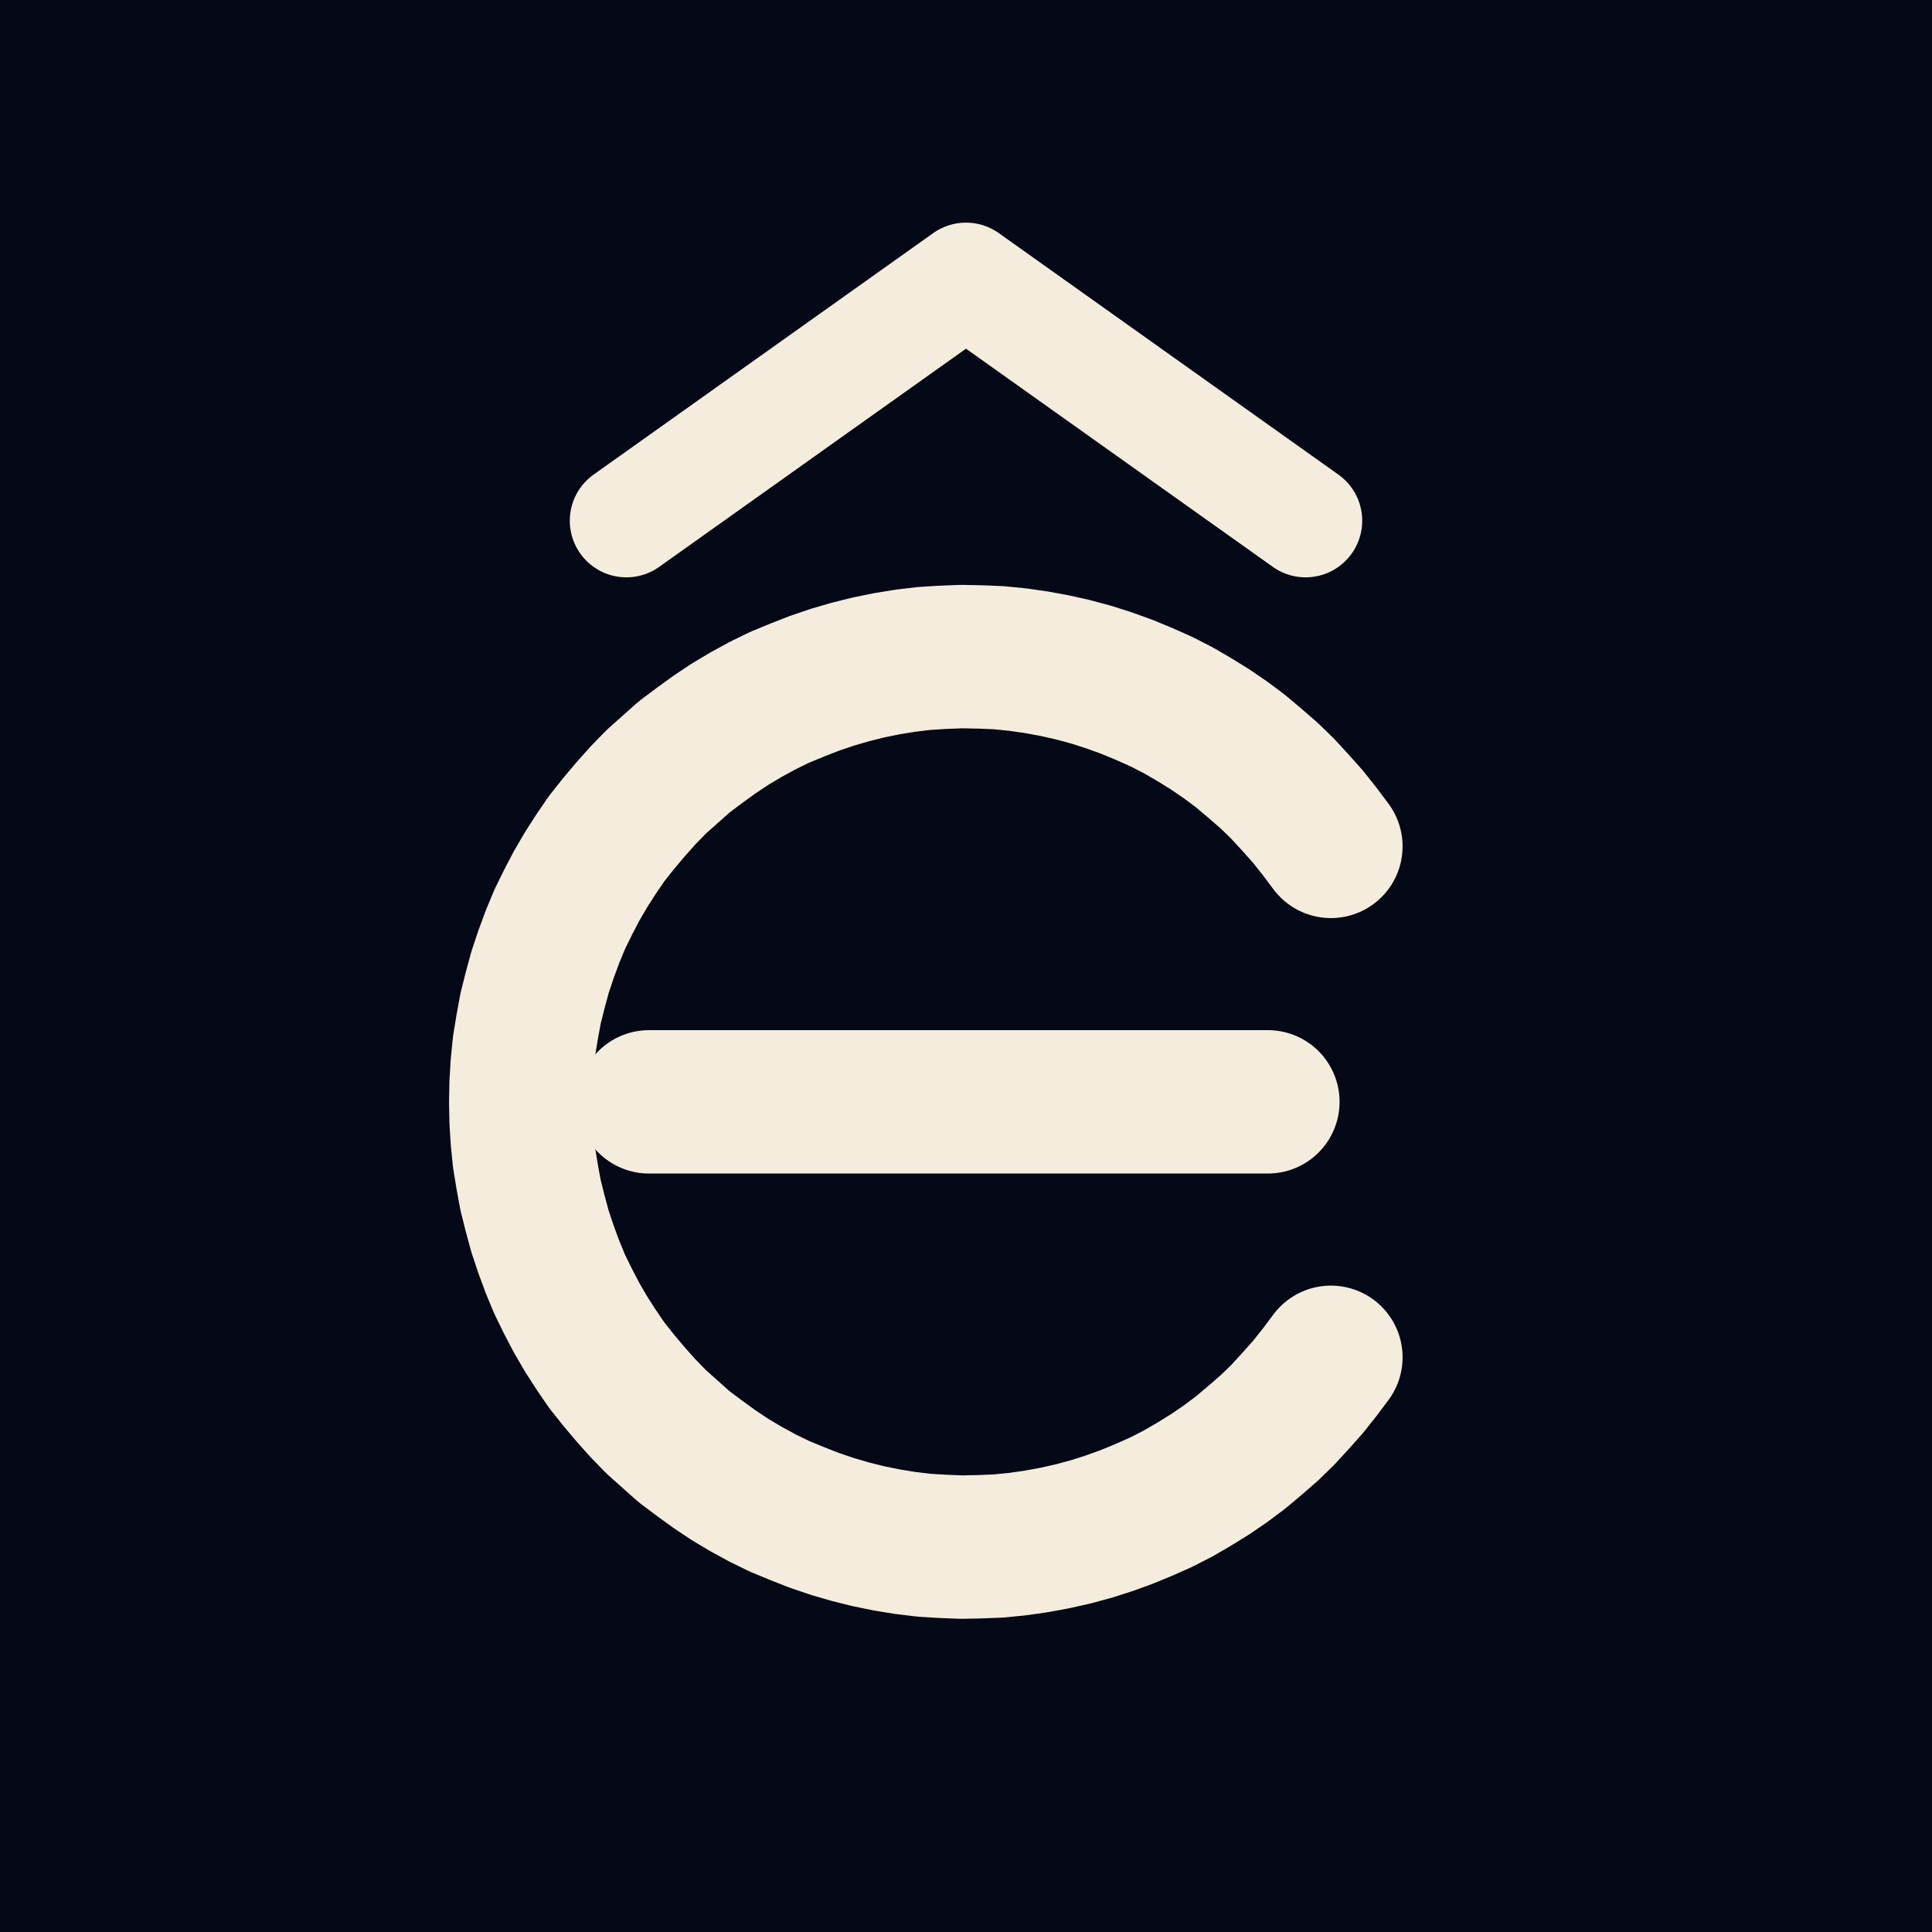
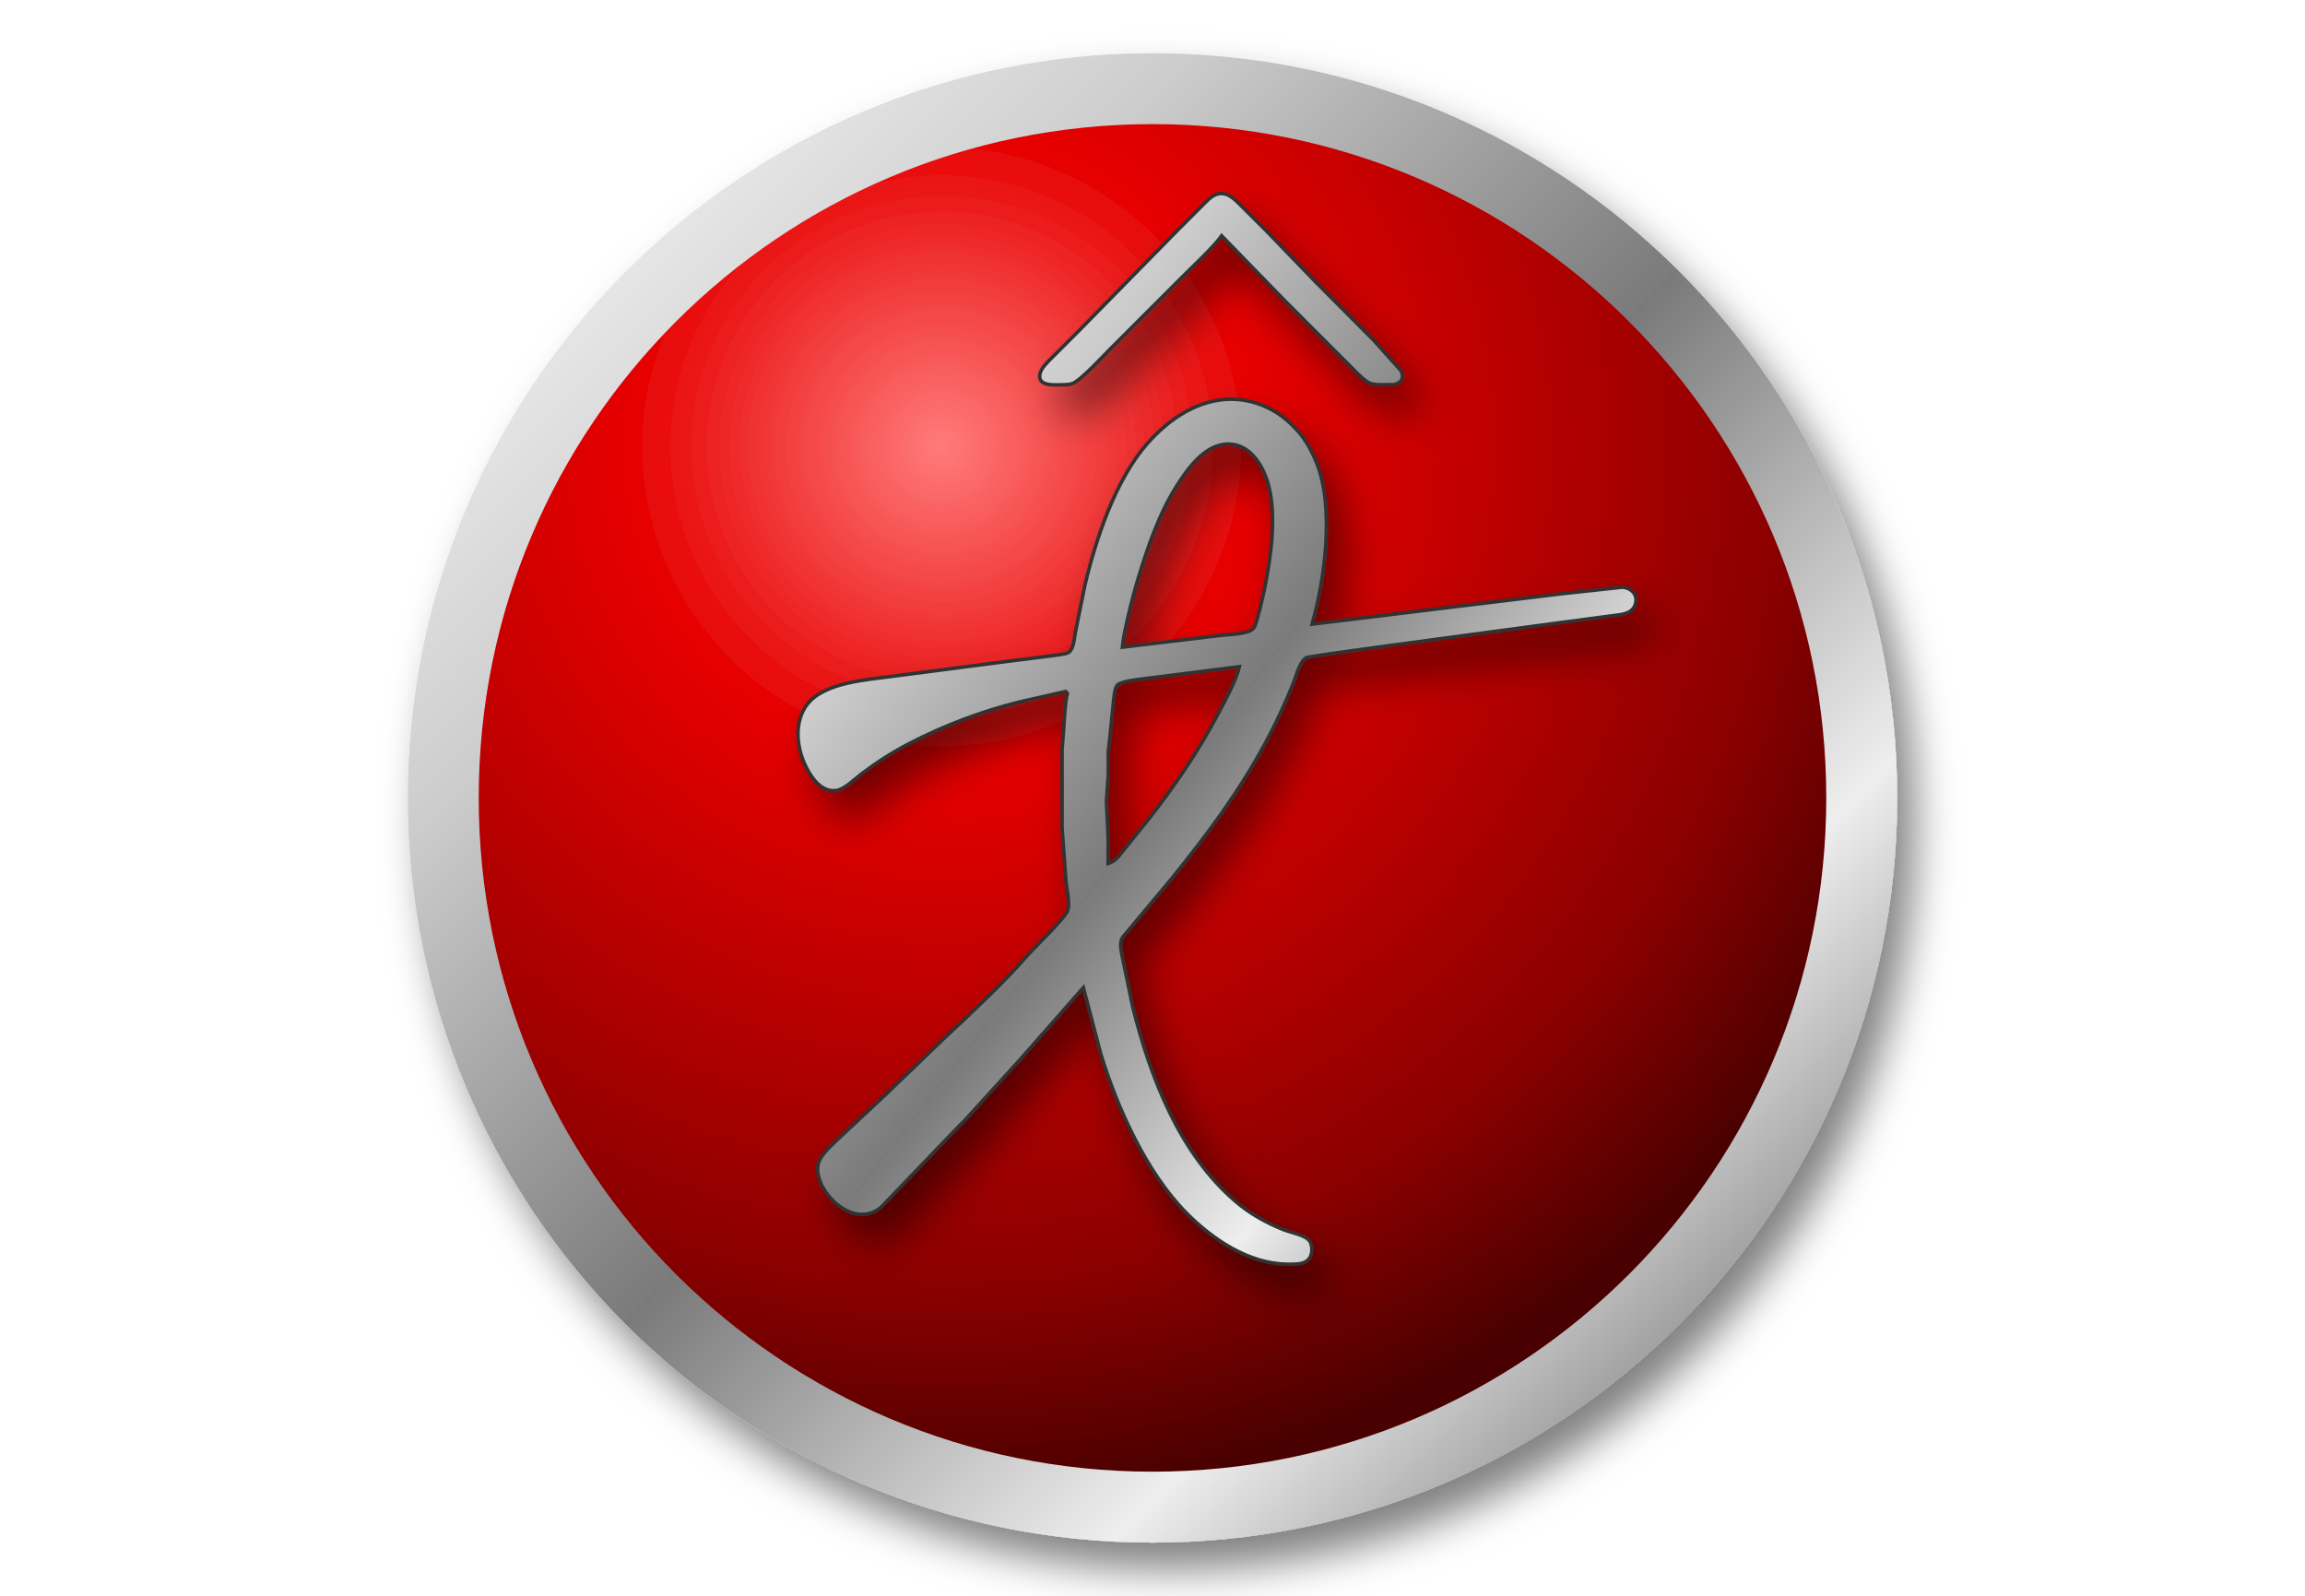
- <svg xmlns="http://www.w3.org/2000/svg" viewBox="0 0 512 512" fill="none">
-   <rect width="512" height="512" fill="#050816" />
-   <path d="M166.0 138.0 L256.0 74.0 L346.0 138.0" stroke="#F4ECDC" stroke-width="30" stroke-linecap="round" stroke-linejoin="round" />
-   <path d="M352.7 359.7 L349.7 363.7 L346.6 367.6 L343.3 371.3 L339.9 375.0 L336.4 378.4 L332.6 381.7 L328.8 384.9 L324.8 387.9 L320.7 390.7 L316.5 393.3 L312.2 395.8 L307.7 398.1 L303.2 400.1 L298.6 402.0 L293.9 403.7 L289.2 405.2 L284.4 406.5 L279.5 407.6 L274.6 408.5 L269.7 409.2 L264.7 409.7 L259.8 409.9 L254.8 410.0 L249.8 409.8 L244.9 409.5 L239.9 408.9 L235.0 408.1 L230.1 407.1 L225.3 405.9 L220.5 404.5 L215.8 402.9 L211.2 401.1 L206.6 399.2 L202.1 397.0 L197.7 394.6 L193.5 392.1 L189.3 389.3 L185.3 386.4 L181.3 383.4 L177.6 380.1 L173.9 376.8 L170.4 373.2 L167.1 369.5 L163.9 365.7 L160.8 361.8 L158.0 357.7 L155.3 353.5 L152.8 349.2 L150.5 344.8 L148.3 340.3 L146.4 335.7 L144.7 331.1 L143.1 326.3 L141.8 321.5 L140.6 316.7 L139.7 311.8 L138.9 306.9 L138.4 301.9 L138.1 297.0 L138.0 292.0 L138.1 287.0 L138.4 282.1 L138.9 277.1 L139.7 272.2 L140.6 267.3 L141.8 262.5 L143.1 257.7 L144.7 252.9 L146.4 248.3 L148.3 243.7 L150.5 239.2 L152.8 234.8 L155.3 230.5 L158.0 226.3 L160.8 222.2 L163.9 218.3 L167.1 214.5 L170.4 210.8 L173.9 207.2 L177.6 203.9 L181.3 200.6 L185.3 197.6 L189.3 194.7 L193.5 191.9 L197.7 189.4 L202.1 187.0 L206.6 184.8 L211.2 182.9 L215.8 181.1 L220.5 179.5 L225.3 178.1 L230.1 176.9 L235.0 175.9 L239.9 175.1 L244.9 174.5 L249.8 174.2 L254.8 174.0 L259.8 174.1 L264.7 174.3 L269.7 174.8 L274.6 175.5 L279.5 176.4 L284.4 177.5 L289.2 178.8 L293.9 180.3 L298.6 182.0 L303.2 183.9 L307.7 185.9 L312.2 188.2 L316.5 190.7 L320.7 193.3 L324.8 196.1 L328.8 199.1 L332.6 202.3 L336.4 205.6 L339.9 209.0 L343.3 212.7 L346.6 216.4 L349.7 220.3 L352.7 224.3" stroke="#F4ECDC" stroke-width="38" stroke-linecap="round" stroke-linejoin="round" />
-   <path d="M172.0 292.0 L336.0 292.0" stroke="#F4ECDC" stroke-width="38" stroke-linecap="round" stroke-linejoin="round" />
+ <svg xmlns="http://www.w3.org/2000/svg" version="1.1" width="100%" height="100%" viewBox="-50 -50 1300 900">
+   <defs>
+     <radialGradient id="redGloss" cx="35%" cy="25%" r="75%">
+       <stop offset="0%" stop-color="#ff7b7b" />
+       <stop offset="30%" stop-color="#e60000" />
+       <stop offset="80%" stop-color="#8a0000" />
+       <stop offset="100%" stop-color="#4a0000" />
+     </radialGradient>
+     <linearGradient id="chrome" x1="0%" y1="0%" x2="100%" y2="100%">
+       <stop offset="0%" stop-color="#ffffff" />
+       <stop offset="25%" stop-color="#cccccc" />
+       <stop offset="50%" stop-color="#7a7a7a" />
+       <stop offset="75%" stop-color="#eeeeee" />
+       <stop offset="100%" stop-color="#555555" />
+     </linearGradient>
+     <filter id="shadow" x="-20%" y="-20%" width="140%" height="140%">
+       <feDropShadow dx="10" dy="15" stdDeviation="12" flood-color="#000000" flood-opacity="0.5" />
+     </filter>
+   </defs>
+   <circle cx="600" cy="400" r="400" fill="url(#redGloss)" stroke="url(#chrome)" stroke-width="40" filter="url(#shadow)" />
+   <path id="path1" fill="url(#chrome)" stroke="#333333" stroke-width="2" filter="url(#shadow)" d="M 639.00,83.00            C 634.55,89.22 622.94,100.06 617.00,106.00              617.00,106.00 576.00,147.00 576.00,147.00              571.88,151.12 559.48,164.55 555.00,166.26              553.11,166.98 550.99,166.97 549.00,167.00              544.71,167.05 535.13,168.04 536.49,160.98              537.13,157.65 540.69,154.34 543.00,152.00              543.00,152.00 559.00,136.00 559.00,136.00              559.00,136.00 614.00,80.00 614.00,80.00              614.00,80.00 628.00,66.00 628.00,66.00              630.48,63.53 633.47,60.10 637.00,59.33              641.54,58.34 644.93,61.16 648.00,64.04              648.00,64.04 664.00,80.00 664.00,80.00              664.00,80.00 692.00,109.00 692.00,109.00              692.00,109.00 724.83,142.00 724.83,142.00              724.83,142.00 740.10,159.00 740.10,159.00              742.28,163.07 740.37,166.15 735.98,166.93              735.98,166.93 732.00,166.93 732.00,166.93              729.39,167.02 725.38,167.17 723.00,166.26              719.70,165.00 716.49,161.48 714.00,159.00              714.00,159.00 699.00,144.00 699.00,144.00              699.00,144.00 675.00,120.00 675.00,120.00              675.00,120.00 639.00,83.00 639.00,83.00 Z         M 551.00,340.00            C 551.00,340.00 525.00,345.89 525.00,345.89              503.31,351.32 482.86,359.01 463.00,369.26              453.54,374.14 444.51,379.98 436.00,386.37              432.12,389.29 426.50,395.02 422.00,395.77              413.78,397.15 408.14,389.46 404.82,383.00              397.80,369.34 397.25,350.13 412.00,341.35              423.30,334.62 438.20,333.40 451.00,331.72              451.00,331.72 517.00,323.15 517.00,323.15              517.00,323.15 542.00,320.00 542.00,320.00              544.25,319.69 551.11,319.03 552.69,317.98              555.55,316.08 555.85,310.18 556.42,307.00              556.42,307.00 561.88,280.00 561.88,280.00              568.11,253.75 579.18,220.45 597.18,200.00              615.45,179.24 641.71,166.93 668.00,181.51              673.30,184.45 677.83,188.56 681.91,193.00              686.43,197.92 690.04,204.80 692.55,211.00              702.59,235.87 697.32,276.68 690.00,302.00              690.00,302.00 830.00,284.95 830.00,284.95              830.00,284.95 865.00,281.15 865.00,281.15              869.72,281.47 873.60,285.01 872.53,290.00              871.29,295.74 865.85,296.50 861.00,297.05              861.00,297.05 828.00,301.42 828.00,301.42              828.00,301.42 729.00,314.73 729.00,314.73              729.00,314.73 700.00,318.73 700.00,318.73              700.00,318.73 687.13,320.74 687.13,320.74              683.12,322.51 681.14,331.03 679.55,335.00              674.90,346.64 669.66,357.97 663.69,369.00              648.52,397.06 631.16,420.26 611.20,445.00              611.20,445.00 592.87,467.00 592.87,467.00              592.87,467.00 583.06,478.72 583.06,478.72              581.11,481.98 582.48,486.45 583.06,490.00              583.06,490.00 588.87,518.00 588.87,518.00              598.79,557.68 615.23,600.56 647.00,627.70              654.98,634.51 664.28,639.71 674.00,643.55              678.18,645.20 686.60,646.52 688.83,650.22              689.77,651.79 690.06,654.21 689.84,656.00              688.90,663.44 681.70,663.06 676.00,663.00              654.13,662.75 633.79,648.96 619.00,634.00              596.54,611.28 579.88,574.43 570.72,544.00              570.72,544.00 561.00,507.00 561.00,507.00              561.00,507.00 525.83,547.00 525.83,547.00              525.83,547.00 494.91,581.00 494.91,581.00              494.91,581.00 485.17,591.00 485.17,591.00              485.17,591.00 447.00,630.79 447.00,630.79              430.41,644.77 407.67,619.83 411.57,606.00              412.91,601.25 418.52,596.48 422.00,593.00              422.00,593.00 450.00,566.83 450.00,566.83              450.00,566.83 483.00,535.09 483.00,535.09              496.76,522.27 516.33,503.93 528.42,490.00              533.17,484.53 549.59,468.93 551.97,464.00              553.66,460.52 551.77,452.05 551.28,448.00              551.28,448.00 549.00,417.00 549.00,417.00              549.00,417.00 549.00,373.00 549.00,373.00              549.00,373.00 549.91,361.00 549.91,361.00              550.33,355.09 550.63,346.63 552.00,341.00              552.00,341.00 551.00,340.00 551.00,340.00 Z            M 583.00,315.00            C 583.00,315.00 639.00,308.28 639.00,308.28              643.65,307.67 654.94,307.83 657.43,303.75              658.91,301.34 662.46,285.66 663.20,282.00              666.80,264.28 670.19,240.59 665.25,223.00              662.12,211.82 654.27,199.32 641.00,200.53              628.85,201.64 619.72,214.52 613.69,224.00              603.70,239.71 597.42,258.32 591.98,276.00              589.29,284.72 583.70,306.45 583.00,315.00 Z            M 649.00,326.00            C 649.00,326.00 597.00,332.58 597.00,332.58              593.46,333.10 582.05,334.03 580.01,336.58              578.64,338.29 578.20,343.73 577.95,346.00              577.95,346.00 575.96,366.00 575.96,366.00              575.96,366.00 575.04,374.00 575.04,374.00              575.04,374.00 575.04,387.00 575.04,387.00              575.04,387.00 574.00,402.00 574.00,402.00              574.00,402.00 575.00,422.00 575.00,422.00              575.00,422.00 575.00,437.00 575.00,437.00              579.67,435.46 581.00,432.70 584.08,429.00              584.08,429.00 597.79,412.00 597.79,412.00              612.40,393.36 625.72,373.95 636.78,353.00              640.78,345.43 647.08,334.19 649.00,326.00 Z" />
</svg>
